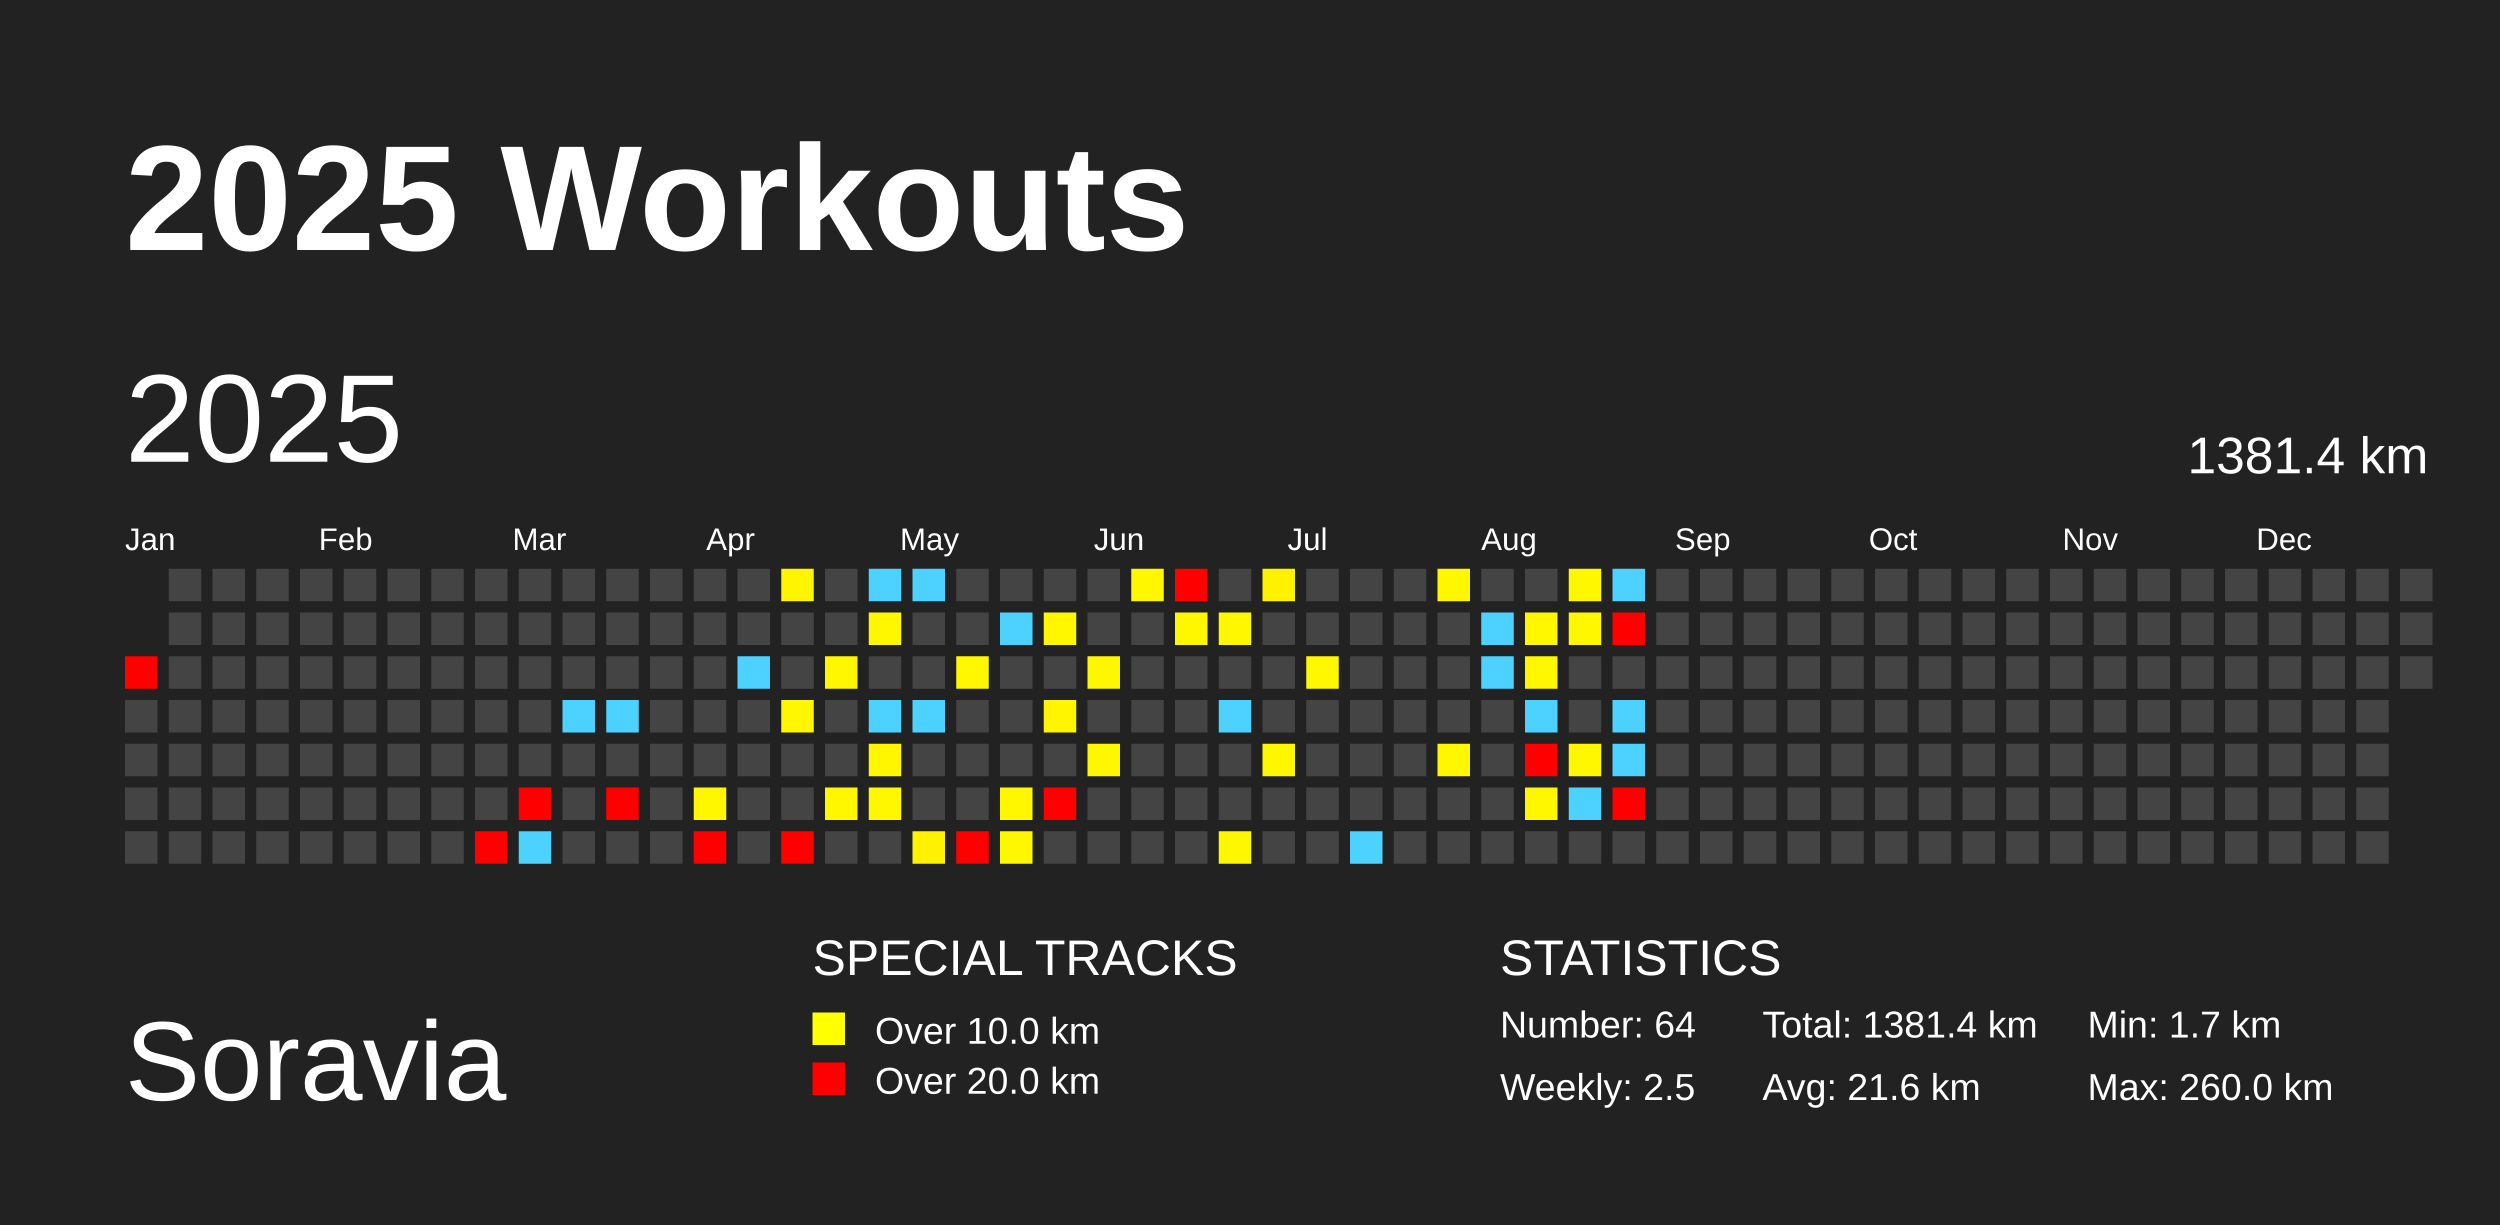
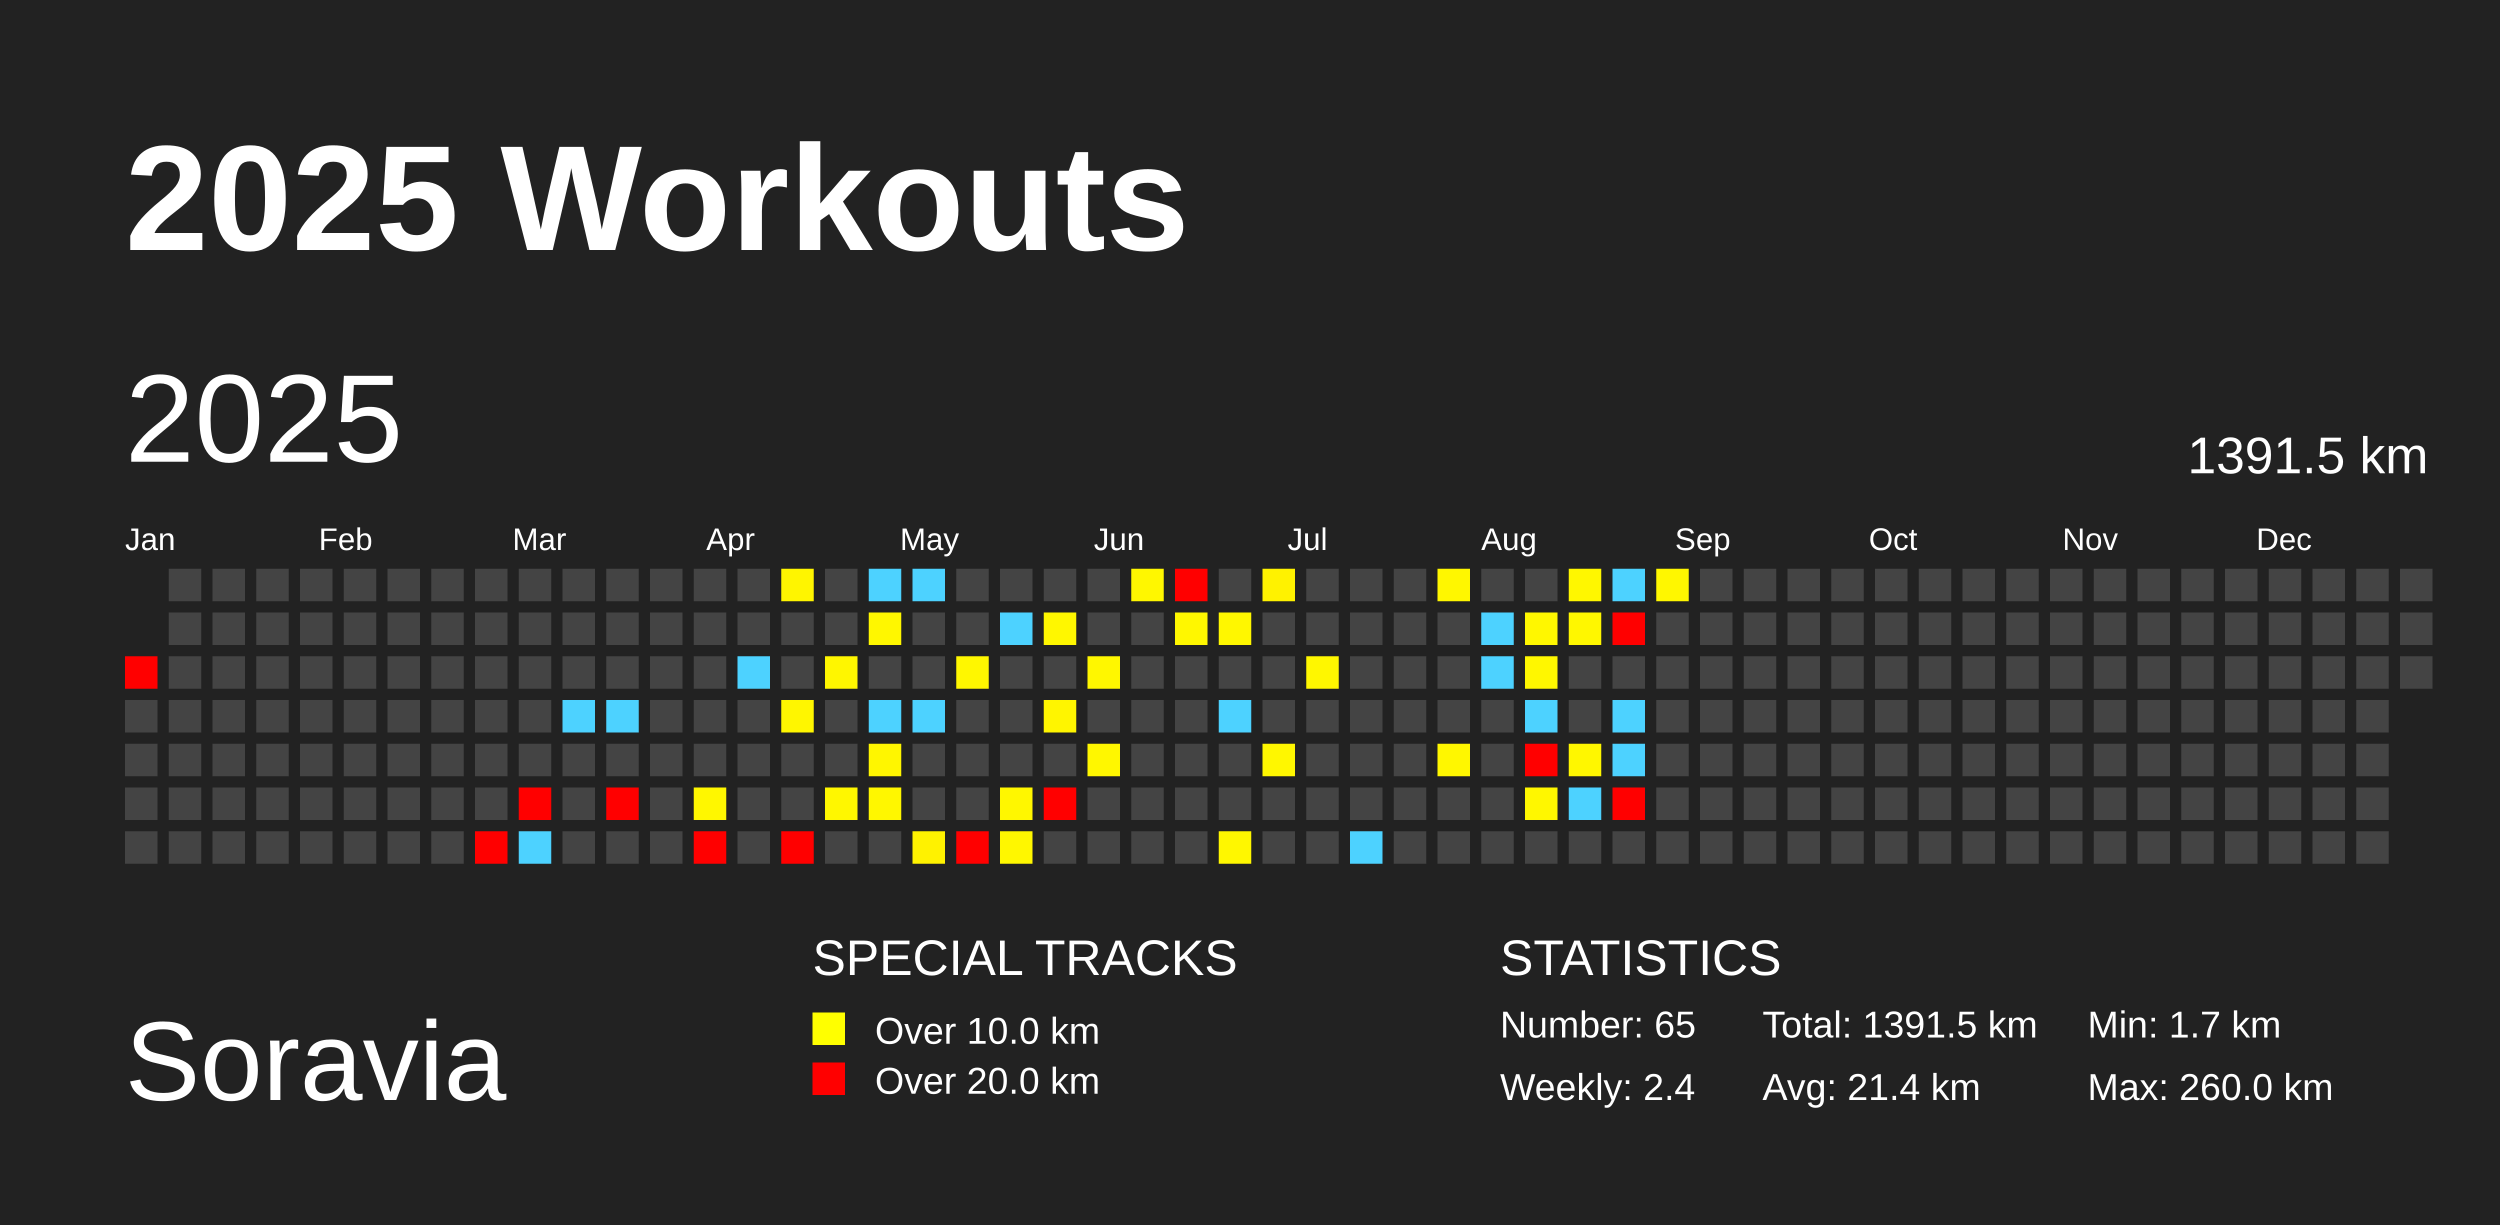
<svg xmlns="http://www.w3.org/2000/svg" baseProfile="full" height="98mm" version="1.1" viewBox="0,0,200,98" width="200mm">
  <defs />
  <rect fill="#222222" height="98" width="200" x="0" y="0" />
  <text fill="#FFFFFF" style="font-size:12px; font-family:Arial; font-weight:bold;" x="10" y="20">2025 Workouts</text>
  <text fill="#FFFFFF" style="font-size:9px; font-family:Arial" x="10" y="88">Soravia</text>
  <text fill="#FFFFFF" style="font-size:4px; font-family:Arial" x="65" y="78">SPECIAL TRACKS</text>
  <rect fill="yellow" height="2.6" width="2.6" x="65" y="81" />
  <text fill="#FFFFFF" style="font-size:3px; font-family:Arial" x="70" y="83.5">Over 10.0 km</text>
  <rect fill="red" height="2.6" width="2.6" x="65" y="85" />
  <text fill="#FFFFFF" style="font-size:3px; font-family:Arial" x="70" y="87.5">Over 20.0 km</text>
  <text fill="#FFFFFF" style="font-size:4px; font-family:Arial" x="120" y="78">STATISTICS</text>
-   <text fill="#FFFFFF" style="font-size:3px; font-family:Arial" x="120" y="83">Number: 64</text>
-   <text fill="#FFFFFF" style="font-size:3px; font-family:Arial" x="120" y="88">Weekly: 2.5</text>
-   <text fill="#FFFFFF" style="font-size:3px; font-family:Arial" x="141" y="83">Total: 1381.4 km</text>
-   <text fill="#FFFFFF" style="font-size:3px; font-family:Arial" x="141" y="88">Avg: 21.6 km</text>
+   <text fill="#FFFFFF" style="font-size:3px; font-family:Arial" x="120" y="83">Number: 65</text>
+   <text fill="#FFFFFF" style="font-size:3px; font-family:Arial" x="120" y="88">Weekly: 2.4</text>
+   <text fill="#FFFFFF" style="font-size:3px; font-family:Arial" x="141" y="83">Total: 1391.5 km</text>
+   <text fill="#FFFFFF" style="font-size:3px; font-family:Arial" x="141" y="88">Avg: 21.4 km</text>
  <text fill="#FFFFFF" style="font-size:3px; font-family:Arial" x="167" y="83">Min: 1.7 km</text>
  <text fill="#FFFFFF" style="font-size:3px; font-family:Arial" x="167" y="88">Max: 260.0 km</text>
  <text dominant-baseline="hanging" fill="#FFFFFF" style="font-size:10.0px; font-family:Arial;" x="10" y="30">2025</text>
-   <text dominant-baseline="hanging" fill="#FFFFFF" style="font-size:4.125px; font-family:Arial;" x="175" y="35">1381.4 km</text>
+   <text dominant-baseline="hanging" fill="#FFFFFF" style="font-size:4.125px; font-family:Arial;" x="175" y="35">1391.5 km</text>
  <text fill="#FFFFFF" style="font-size:2.5px; font-family:Arial" x="10.0" y="44">Jan</text>
  <text fill="#FFFFFF" style="font-size:2.5px; font-family:Arial" x="25.5" y="44">Feb</text>
  <text fill="#FFFFFF" style="font-size:2.5px; font-family:Arial" x="41.0" y="44">Mar</text>
  <text fill="#FFFFFF" style="font-size:2.5px; font-family:Arial" x="56.5" y="44">Apr</text>
  <text fill="#FFFFFF" style="font-size:2.5px; font-family:Arial" x="72.0" y="44">May</text>
  <text fill="#FFFFFF" style="font-size:2.5px; font-family:Arial" x="87.5" y="44">Jun</text>
  <text fill="#FFFFFF" style="font-size:2.5px; font-family:Arial" x="103.0" y="44">Jul</text>
  <text fill="#FFFFFF" style="font-size:2.5px; font-family:Arial" x="118.5" y="44">Aug</text>
  <text fill="#FFFFFF" style="font-size:2.5px; font-family:Arial" x="134.0" y="44">Sep</text>
  <text fill="#FFFFFF" style="font-size:2.5px; font-family:Arial" x="149.5" y="44">Oct</text>
  <text fill="#FFFFFF" style="font-size:2.5px; font-family:Arial" x="165.0" y="44">Nov</text>
  <text fill="#FFFFFF" style="font-size:2.5px; font-family:Arial" x="180.5" y="44">Dec</text>
  <rect fill="red" height="2.6" width="2.6" x="10.0" y="52.5" />
  <rect fill="#444444" height="2.6" width="2.6" x="10.0" y="56.0" />
  <rect fill="#444444" height="2.6" width="2.6" x="10.0" y="59.5" />
  <rect fill="#444444" height="2.6" width="2.6" x="10.0" y="63.0" />
  <rect fill="#444444" height="2.6" width="2.6" x="10.0" y="66.5" />
  <rect fill="#444444" height="2.6" width="2.6" x="13.5" y="45.5" />
  <rect fill="#444444" height="2.6" width="2.6" x="13.5" y="49.0" />
  <rect fill="#444444" height="2.6" width="2.6" x="13.5" y="52.5" />
  <rect fill="#444444" height="2.6" width="2.6" x="13.5" y="56.0" />
  <rect fill="#444444" height="2.6" width="2.6" x="13.5" y="59.5" />
  <rect fill="#444444" height="2.6" width="2.6" x="13.5" y="63.0" />
  <rect fill="#444444" height="2.6" width="2.6" x="13.5" y="66.5" />
  <rect fill="#444444" height="2.6" width="2.6" x="17.0" y="45.5" />
  <rect fill="#444444" height="2.6" width="2.6" x="17.0" y="49.0" />
  <rect fill="#444444" height="2.6" width="2.6" x="17.0" y="52.5" />
  <rect fill="#444444" height="2.6" width="2.6" x="17.0" y="56.0" />
  <rect fill="#444444" height="2.6" width="2.6" x="17.0" y="59.5" />
  <rect fill="#444444" height="2.6" width="2.6" x="17.0" y="63.0" />
  <rect fill="#444444" height="2.6" width="2.6" x="17.0" y="66.5" />
  <rect fill="#444444" height="2.6" width="2.6" x="20.5" y="45.5" />
  <rect fill="#444444" height="2.6" width="2.6" x="20.5" y="49.0" />
  <rect fill="#444444" height="2.6" width="2.6" x="20.5" y="52.5" />
  <rect fill="#444444" height="2.6" width="2.6" x="20.5" y="56.0" />
  <rect fill="#444444" height="2.6" width="2.6" x="20.5" y="59.5" />
  <rect fill="#444444" height="2.6" width="2.6" x="20.5" y="63.0" />
  <rect fill="#444444" height="2.6" width="2.6" x="20.5" y="66.5" />
  <rect fill="#444444" height="2.6" width="2.6" x="24.0" y="45.5" />
  <rect fill="#444444" height="2.6" width="2.6" x="24.0" y="49.0" />
  <rect fill="#444444" height="2.6" width="2.6" x="24.0" y="52.5" />
  <rect fill="#444444" height="2.6" width="2.6" x="24.0" y="56.0" />
  <rect fill="#444444" height="2.6" width="2.6" x="24.0" y="59.5" />
  <rect fill="#444444" height="2.6" width="2.6" x="24.0" y="63.0" />
  <rect fill="#444444" height="2.6" width="2.6" x="24.0" y="66.5" />
  <rect fill="#444444" height="2.6" width="2.6" x="27.5" y="45.5" />
  <rect fill="#444444" height="2.6" width="2.6" x="27.5" y="49.0" />
  <rect fill="#444444" height="2.6" width="2.6" x="27.5" y="52.5" />
  <rect fill="#444444" height="2.6" width="2.6" x="27.5" y="56.0" />
  <rect fill="#444444" height="2.6" width="2.6" x="27.5" y="59.5" />
  <rect fill="#444444" height="2.6" width="2.6" x="27.5" y="63.0" />
  <rect fill="#444444" height="2.6" width="2.6" x="27.5" y="66.5" />
  <rect fill="#444444" height="2.6" width="2.6" x="31.0" y="45.5" />
  <rect fill="#444444" height="2.6" width="2.6" x="31.0" y="49.0" />
  <rect fill="#444444" height="2.6" width="2.6" x="31.0" y="52.5" />
  <rect fill="#444444" height="2.6" width="2.6" x="31.0" y="56.0" />
  <rect fill="#444444" height="2.6" width="2.6" x="31.0" y="59.5" />
  <rect fill="#444444" height="2.6" width="2.6" x="31.0" y="63.0" />
  <rect fill="#444444" height="2.6" width="2.6" x="31.0" y="66.5" />
  <rect fill="#444444" height="2.6" width="2.6" x="34.5" y="45.5" />
  <rect fill="#444444" height="2.6" width="2.6" x="34.5" y="49.0" />
  <rect fill="#444444" height="2.6" width="2.6" x="34.5" y="52.5" />
  <rect fill="#444444" height="2.6" width="2.6" x="34.5" y="56.0" />
  <rect fill="#444444" height="2.6" width="2.6" x="34.5" y="59.5" />
  <rect fill="#444444" height="2.6" width="2.6" x="34.5" y="63.0" />
  <rect fill="#444444" height="2.6" width="2.6" x="34.5" y="66.5" />
  <rect fill="#444444" height="2.6" width="2.6" x="38.0" y="45.5" />
  <rect fill="#444444" height="2.6" width="2.6" x="38.0" y="49.0" />
  <rect fill="#444444" height="2.6" width="2.6" x="38.0" y="52.5" />
  <rect fill="#444444" height="2.6" width="2.6" x="38.0" y="56.0" />
  <rect fill="#444444" height="2.6" width="2.6" x="38.0" y="59.5" />
  <rect fill="#444444" height="2.6" width="2.6" x="38.0" y="63.0" />
  <rect fill="red" height="2.6" width="2.6" x="38.0" y="66.5" />
  <rect fill="#444444" height="2.6" width="2.6" x="41.5" y="45.5" />
  <rect fill="#444444" height="2.6" width="2.6" x="41.5" y="49.0" />
  <rect fill="#444444" height="2.6" width="2.6" x="41.5" y="52.5" />
  <rect fill="#444444" height="2.6" width="2.6" x="41.5" y="56.0" />
  <rect fill="#444444" height="2.6" width="2.6" x="41.5" y="59.5" />
  <rect fill="red" height="2.6" width="2.6" x="41.5" y="63.0" />
  <rect fill="#4dd2ff" height="2.6" width="2.6" x="41.5" y="66.5" />
  <rect fill="#444444" height="2.6" width="2.6" x="45.0" y="45.5" />
  <rect fill="#444444" height="2.6" width="2.6" x="45.0" y="49.0" />
  <rect fill="#444444" height="2.6" width="2.6" x="45.0" y="52.5" />
  <rect fill="#4dd2ff" height="2.6" width="2.6" x="45.0" y="56.0" />
  <rect fill="#444444" height="2.6" width="2.6" x="45.0" y="59.5" />
  <rect fill="#444444" height="2.6" width="2.6" x="45.0" y="63.0" />
  <rect fill="#444444" height="2.6" width="2.6" x="45.0" y="66.5" />
  <rect fill="#444444" height="2.6" width="2.6" x="48.5" y="45.5" />
  <rect fill="#444444" height="2.6" width="2.6" x="48.5" y="49.0" />
  <rect fill="#444444" height="2.6" width="2.6" x="48.5" y="52.5" />
  <rect fill="#4dd2ff" height="2.6" width="2.6" x="48.5" y="56.0" />
  <rect fill="#444444" height="2.6" width="2.6" x="48.5" y="59.5" />
  <rect fill="red" height="2.6" width="2.6" x="48.5" y="63.0" />
  <rect fill="#444444" height="2.6" width="2.6" x="48.5" y="66.5" />
  <rect fill="#444444" height="2.6" width="2.6" x="52.0" y="45.5" />
  <rect fill="#444444" height="2.6" width="2.6" x="52.0" y="49.0" />
  <rect fill="#444444" height="2.6" width="2.6" x="52.0" y="52.5" />
  <rect fill="#444444" height="2.6" width="2.6" x="52.0" y="56.0" />
  <rect fill="#444444" height="2.6" width="2.6" x="52.0" y="59.5" />
  <rect fill="#444444" height="2.6" width="2.6" x="52.0" y="63.0" />
  <rect fill="#444444" height="2.6" width="2.6" x="52.0" y="66.5" />
  <rect fill="#444444" height="2.6" width="2.6" x="55.5" y="45.5" />
  <rect fill="#444444" height="2.6" width="2.6" x="55.5" y="49.0" />
  <rect fill="#444444" height="2.6" width="2.6" x="55.5" y="52.5" />
  <rect fill="#444444" height="2.6" width="2.6" x="55.5" y="56.0" />
  <rect fill="#444444" height="2.6" width="2.6" x="55.5" y="59.5" />
  <rect fill="#fff700" height="2.6" width="2.6" x="55.5" y="63.0" />
  <rect fill="red" height="2.6" width="2.6" x="55.5" y="66.5" />
  <rect fill="#444444" height="2.6" width="2.6" x="59.0" y="45.5" />
  <rect fill="#444444" height="2.6" width="2.6" x="59.0" y="49.0" />
  <rect fill="#4dd2ff" height="2.6" width="2.6" x="59.0" y="52.5" />
  <rect fill="#444444" height="2.6" width="2.6" x="59.0" y="56.0" />
  <rect fill="#444444" height="2.6" width="2.6" x="59.0" y="59.5" />
  <rect fill="#444444" height="2.6" width="2.6" x="59.0" y="63.0" />
  <rect fill="#444444" height="2.6" width="2.6" x="59.0" y="66.5" />
  <rect fill="#fff500" height="2.6" width="2.6" x="62.5" y="45.5" />
  <rect fill="#444444" height="2.6" width="2.6" x="62.5" y="49.0" />
  <rect fill="#444444" height="2.6" width="2.6" x="62.5" y="52.5" />
  <rect fill="#fff600" height="2.6" width="2.6" x="62.5" y="56.0" />
  <rect fill="#444444" height="2.6" width="2.6" x="62.5" y="59.5" />
  <rect fill="#444444" height="2.6" width="2.6" x="62.5" y="63.0" />
  <rect fill="red" height="2.6" width="2.6" x="62.5" y="66.5" />
  <rect fill="#444444" height="2.6" width="2.6" x="66.0" y="45.5" />
  <rect fill="#444444" height="2.6" width="2.6" x="66.0" y="49.0" />
  <rect fill="#fff600" height="2.6" width="2.6" x="66.0" y="52.5" />
  <rect fill="#444444" height="2.6" width="2.6" x="66.0" y="56.0" />
  <rect fill="#444444" height="2.6" width="2.6" x="66.0" y="59.5" />
  <rect fill="#fff700" height="2.6" width="2.6" x="66.0" y="63.0" />
  <rect fill="#444444" height="2.6" width="2.6" x="66.0" y="66.5" />
  <rect fill="#4dd2ff" height="2.6" width="2.6" x="69.5" y="45.5" />
  <rect fill="#fff700" height="2.6" width="2.6" x="69.5" y="49.0" />
  <rect fill="#444444" height="2.6" width="2.6" x="69.5" y="52.5" />
  <rect fill="#4dd2ff" height="2.6" width="2.6" x="69.5" y="56.0" />
  <rect fill="#fff600" height="2.6" width="2.6" x="69.5" y="59.5" />
  <rect fill="#fff700" height="2.6" width="2.6" x="69.5" y="63.0" />
  <rect fill="#444444" height="2.6" width="2.6" x="69.5" y="66.5" />
  <rect fill="#4dd2ff" height="2.6" width="2.6" x="73.0" y="45.5" />
  <rect fill="#444444" height="2.6" width="2.6" x="73.0" y="49.0" />
  <rect fill="#444444" height="2.6" width="2.6" x="73.0" y="52.5" />
  <rect fill="#4dd2ff" height="2.6" width="2.6" x="73.0" y="56.0" />
  <rect fill="#444444" height="2.6" width="2.6" x="73.0" y="59.5" />
  <rect fill="#444444" height="2.6" width="2.6" x="73.0" y="63.0" />
  <rect fill="#fff200" height="2.6" width="2.6" x="73.0" y="66.5" />
  <rect fill="#444444" height="2.6" width="2.6" x="76.5" y="45.5" />
  <rect fill="#444444" height="2.6" width="2.6" x="76.5" y="49.0" />
  <rect fill="#fff700" height="2.6" width="2.6" x="76.5" y="52.5" />
  <rect fill="#444444" height="2.6" width="2.6" x="76.5" y="56.0" />
  <rect fill="#444444" height="2.6" width="2.6" x="76.5" y="59.5" />
  <rect fill="#444444" height="2.6" width="2.6" x="76.5" y="63.0" />
  <rect fill="red" height="2.6" width="2.6" x="76.5" y="66.5" />
  <rect fill="#444444" height="2.6" width="2.6" x="80.0" y="45.5" />
  <rect fill="#4dd2ff" height="2.6" width="2.6" x="80.0" y="49.0" />
  <rect fill="#444444" height="2.6" width="2.6" x="80.0" y="52.5" />
  <rect fill="#444444" height="2.6" width="2.6" x="80.0" y="56.0" />
  <rect fill="#444444" height="2.6" width="2.6" x="80.0" y="59.5" />
  <rect fill="#fff700" height="2.6" width="2.6" x="80.0" y="63.0" />
  <rect fill="#fff700" height="2.6" width="2.6" x="80.0" y="66.5" />
  <rect fill="#444444" height="2.6" width="2.6" x="83.5" y="45.5" />
  <rect fill="#fff700" height="2.6" width="2.6" x="83.5" y="49.0" />
  <rect fill="#444444" height="2.6" width="2.6" x="83.5" y="52.5" />
  <rect fill="#fff500" height="2.6" width="2.6" x="83.5" y="56.0" />
  <rect fill="#444444" height="2.6" width="2.6" x="83.5" y="59.5" />
  <rect fill="red" height="2.6" width="2.6" x="83.5" y="63.0" />
  <rect fill="#444444" height="2.6" width="2.6" x="83.5" y="66.5" />
  <rect fill="#444444" height="2.6" width="2.6" x="87.0" y="45.5" />
  <rect fill="#444444" height="2.6" width="2.6" x="87.0" y="49.0" />
  <rect fill="#fff700" height="2.6" width="2.6" x="87.0" y="52.5" />
  <rect fill="#444444" height="2.6" width="2.6" x="87.0" y="56.0" />
  <rect fill="#fff700" height="2.6" width="2.6" x="87.0" y="59.5" />
  <rect fill="#444444" height="2.6" width="2.6" x="87.0" y="63.0" />
  <rect fill="#444444" height="2.6" width="2.6" x="87.0" y="66.5" />
  <rect fill="#fff700" height="2.6" width="2.6" x="90.5" y="45.5" />
  <rect fill="#444444" height="2.6" width="2.6" x="90.5" y="49.0" />
  <rect fill="#444444" height="2.6" width="2.6" x="90.5" y="52.5" />
  <rect fill="#444444" height="2.6" width="2.6" x="90.5" y="56.0" />
  <rect fill="#444444" height="2.6" width="2.6" x="90.5" y="59.5" />
  <rect fill="#444444" height="2.6" width="2.6" x="90.5" y="63.0" />
  <rect fill="#444444" height="2.6" width="2.6" x="90.5" y="66.5" />
  <rect fill="red" height="2.6" width="2.6" x="94.0" y="45.5" />
  <rect fill="#fff700" height="2.6" width="2.6" x="94.0" y="49.0" />
  <rect fill="#444444" height="2.6" width="2.6" x="94.0" y="52.5" />
  <rect fill="#444444" height="2.6" width="2.6" x="94.0" y="56.0" />
  <rect fill="#444444" height="2.6" width="2.6" x="94.0" y="59.5" />
  <rect fill="#444444" height="2.6" width="2.6" x="94.0" y="63.0" />
  <rect fill="#444444" height="2.6" width="2.6" x="94.0" y="66.5" />
  <rect fill="#444444" height="2.6" width="2.6" x="97.5" y="45.5" />
  <rect fill="#fff700" height="2.6" width="2.6" x="97.5" y="49.0" />
  <rect fill="#444444" height="2.6" width="2.6" x="97.5" y="52.5" />
  <rect fill="#4dd2ff" height="2.6" width="2.6" x="97.5" y="56.0" />
  <rect fill="#444444" height="2.6" width="2.6" x="97.5" y="59.5" />
  <rect fill="#444444" height="2.6" width="2.6" x="97.5" y="63.0" />
  <rect fill="#fff700" height="2.6" width="2.6" x="97.5" y="66.5" />
  <rect fill="#fff200" height="2.6" width="2.6" x="101.0" y="45.5" />
  <rect fill="#444444" height="2.6" width="2.6" x="101.0" y="49.0" />
  <rect fill="#444444" height="2.6" width="2.6" x="101.0" y="52.5" />
  <rect fill="#444444" height="2.6" width="2.6" x="101.0" y="56.0" />
  <rect fill="#fff700" height="2.6" width="2.6" x="101.0" y="59.5" />
  <rect fill="#444444" height="2.6" width="2.6" x="101.0" y="63.0" />
  <rect fill="#444444" height="2.6" width="2.6" x="101.0" y="66.5" />
  <rect fill="#444444" height="2.6" width="2.6" x="104.5" y="45.5" />
  <rect fill="#444444" height="2.6" width="2.6" x="104.5" y="49.0" />
  <rect fill="#fff700" height="2.6" width="2.6" x="104.5" y="52.5" />
  <rect fill="#444444" height="2.6" width="2.6" x="104.5" y="56.0" />
  <rect fill="#444444" height="2.6" width="2.6" x="104.5" y="59.5" />
  <rect fill="#444444" height="2.6" width="2.6" x="104.5" y="63.0" />
  <rect fill="#444444" height="2.6" width="2.6" x="104.5" y="66.5" />
  <rect fill="#444444" height="2.6" width="2.6" x="108.0" y="45.5" />
  <rect fill="#444444" height="2.6" width="2.6" x="108.0" y="49.0" />
  <rect fill="#444444" height="2.6" width="2.6" x="108.0" y="52.5" />
  <rect fill="#444444" height="2.6" width="2.6" x="108.0" y="56.0" />
  <rect fill="#444444" height="2.6" width="2.6" x="108.0" y="59.5" />
  <rect fill="#444444" height="2.6" width="2.6" x="108.0" y="63.0" />
  <rect fill="#4dd2ff" height="2.6" width="2.6" x="108.0" y="66.5" />
  <rect fill="#444444" height="2.6" width="2.6" x="111.5" y="45.5" />
  <rect fill="#444444" height="2.6" width="2.6" x="111.5" y="49.0" />
  <rect fill="#444444" height="2.6" width="2.6" x="111.5" y="52.5" />
  <rect fill="#444444" height="2.6" width="2.6" x="111.5" y="56.0" />
  <rect fill="#444444" height="2.6" width="2.6" x="111.5" y="59.5" />
  <rect fill="#444444" height="2.6" width="2.6" x="111.5" y="63.0" />
  <rect fill="#444444" height="2.6" width="2.6" x="111.5" y="66.5" />
  <rect fill="#fff700" height="2.6" width="2.6" x="115.0" y="45.5" />
  <rect fill="#444444" height="2.6" width="2.6" x="115.0" y="49.0" />
  <rect fill="#444444" height="2.6" width="2.6" x="115.0" y="52.5" />
  <rect fill="#444444" height="2.6" width="2.6" x="115.0" y="56.0" />
  <rect fill="#fff700" height="2.6" width="2.6" x="115.0" y="59.5" />
  <rect fill="#444444" height="2.6" width="2.6" x="115.0" y="63.0" />
  <rect fill="#444444" height="2.6" width="2.6" x="115.0" y="66.5" />
  <rect fill="#444444" height="2.6" width="2.6" x="118.5" y="45.5" />
  <rect fill="#4dd2ff" height="2.6" width="2.6" x="118.5" y="49.0" />
  <rect fill="#4dd2ff" height="2.6" width="2.6" x="118.5" y="52.5" />
  <rect fill="#444444" height="2.6" width="2.6" x="118.5" y="56.0" />
  <rect fill="#444444" height="2.6" width="2.6" x="118.5" y="59.5" />
  <rect fill="#444444" height="2.6" width="2.6" x="118.5" y="63.0" />
  <rect fill="#444444" height="2.6" width="2.6" x="118.5" y="66.5" />
  <rect fill="#444444" height="2.6" width="2.6" x="122.0" y="45.5" />
  <rect fill="#fff700" height="2.6" width="2.6" x="122.0" y="49.0" />
  <rect fill="#fff700" height="2.6" width="2.6" x="122.0" y="52.5" />
  <rect fill="#4dd2ff" height="2.6" width="2.6" x="122.0" y="56.0" />
  <rect fill="red" height="2.6" width="2.6" x="122.0" y="59.5" />
  <rect fill="#fff700" height="2.6" width="2.6" x="122.0" y="63.0" />
  <rect fill="#444444" height="2.6" width="2.6" x="122.0" y="66.5" />
  <rect fill="#fff700" height="2.6" width="2.6" x="125.5" y="45.5" />
  <rect fill="#fff700" height="2.6" width="2.6" x="125.5" y="49.0" />
  <rect fill="#444444" height="2.6" width="2.6" x="125.5" y="52.5" />
  <rect fill="#444444" height="2.6" width="2.6" x="125.5" y="56.0" />
  <rect fill="#fff700" height="2.6" width="2.6" x="125.5" y="59.5" />
  <rect fill="#4dd2ff" height="2.6" width="2.6" x="125.5" y="63.0" />
  <rect fill="#444444" height="2.6" width="2.6" x="125.5" y="66.5" />
  <rect fill="#4dd2ff" height="2.6" width="2.6" x="129.0" y="45.5" />
  <rect fill="red" height="2.6" width="2.6" x="129.0" y="49.0" />
  <rect fill="#444444" height="2.6" width="2.6" x="129.0" y="52.5" />
  <rect fill="#4dd2ff" height="2.6" width="2.6" x="129.0" y="56.0" />
  <rect fill="#4dd2ff" height="2.6" width="2.6" x="129.0" y="59.5" />
  <rect fill="red" height="2.6" width="2.6" x="129.0" y="63.0" />
  <rect fill="#444444" height="2.6" width="2.6" x="129.0" y="66.5" />
-   <rect fill="#444444" height="2.6" width="2.6" x="132.5" y="45.5" />
+   <rect fill="#fff700" height="2.6" width="2.6" x="132.5" y="45.5" />
  <rect fill="#444444" height="2.6" width="2.6" x="132.5" y="49.0" />
  <rect fill="#444444" height="2.6" width="2.6" x="132.5" y="52.5" />
  <rect fill="#444444" height="2.6" width="2.6" x="132.5" y="56.0" />
  <rect fill="#444444" height="2.6" width="2.6" x="132.5" y="59.5" />
  <rect fill="#444444" height="2.6" width="2.6" x="132.5" y="63.0" />
  <rect fill="#444444" height="2.6" width="2.6" x="132.5" y="66.5" />
  <rect fill="#444444" height="2.6" width="2.6" x="136.0" y="45.5" />
  <rect fill="#444444" height="2.6" width="2.6" x="136.0" y="49.0" />
  <rect fill="#444444" height="2.6" width="2.6" x="136.0" y="52.5" />
  <rect fill="#444444" height="2.6" width="2.6" x="136.0" y="56.0" />
  <rect fill="#444444" height="2.6" width="2.6" x="136.0" y="59.5" />
  <rect fill="#444444" height="2.6" width="2.6" x="136.0" y="63.0" />
  <rect fill="#444444" height="2.6" width="2.6" x="136.0" y="66.5" />
  <rect fill="#444444" height="2.6" width="2.6" x="139.5" y="45.5" />
  <rect fill="#444444" height="2.6" width="2.6" x="139.5" y="49.0" />
  <rect fill="#444444" height="2.6" width="2.6" x="139.5" y="52.5" />
  <rect fill="#444444" height="2.6" width="2.6" x="139.5" y="56.0" />
  <rect fill="#444444" height="2.6" width="2.6" x="139.5" y="59.5" />
  <rect fill="#444444" height="2.6" width="2.6" x="139.5" y="63.0" />
  <rect fill="#444444" height="2.6" width="2.6" x="139.5" y="66.5" />
  <rect fill="#444444" height="2.6" width="2.6" x="143.0" y="45.5" />
  <rect fill="#444444" height="2.6" width="2.6" x="143.0" y="49.0" />
  <rect fill="#444444" height="2.6" width="2.6" x="143.0" y="52.5" />
  <rect fill="#444444" height="2.6" width="2.6" x="143.0" y="56.0" />
  <rect fill="#444444" height="2.6" width="2.6" x="143.0" y="59.5" />
  <rect fill="#444444" height="2.6" width="2.6" x="143.0" y="63.0" />
  <rect fill="#444444" height="2.6" width="2.6" x="143.0" y="66.5" />
  <rect fill="#444444" height="2.6" width="2.6" x="146.5" y="45.5" />
  <rect fill="#444444" height="2.6" width="2.6" x="146.5" y="49.0" />
  <rect fill="#444444" height="2.6" width="2.6" x="146.5" y="52.5" />
  <rect fill="#444444" height="2.6" width="2.6" x="146.5" y="56.0" />
  <rect fill="#444444" height="2.6" width="2.6" x="146.5" y="59.5" />
  <rect fill="#444444" height="2.6" width="2.6" x="146.5" y="63.0" />
  <rect fill="#444444" height="2.6" width="2.6" x="146.5" y="66.5" />
  <rect fill="#444444" height="2.6" width="2.6" x="150.0" y="45.5" />
  <rect fill="#444444" height="2.6" width="2.6" x="150.0" y="49.0" />
  <rect fill="#444444" height="2.6" width="2.6" x="150.0" y="52.5" />
  <rect fill="#444444" height="2.6" width="2.6" x="150.0" y="56.0" />
  <rect fill="#444444" height="2.6" width="2.6" x="150.0" y="59.5" />
  <rect fill="#444444" height="2.6" width="2.6" x="150.0" y="63.0" />
  <rect fill="#444444" height="2.6" width="2.6" x="150.0" y="66.5" />
  <rect fill="#444444" height="2.6" width="2.6" x="153.5" y="45.5" />
  <rect fill="#444444" height="2.6" width="2.6" x="153.5" y="49.0" />
  <rect fill="#444444" height="2.6" width="2.6" x="153.5" y="52.5" />
  <rect fill="#444444" height="2.6" width="2.6" x="153.5" y="56.0" />
  <rect fill="#444444" height="2.6" width="2.6" x="153.5" y="59.5" />
  <rect fill="#444444" height="2.6" width="2.6" x="153.5" y="63.0" />
  <rect fill="#444444" height="2.6" width="2.6" x="153.5" y="66.5" />
  <rect fill="#444444" height="2.6" width="2.6" x="157.0" y="45.5" />
  <rect fill="#444444" height="2.6" width="2.6" x="157.0" y="49.0" />
  <rect fill="#444444" height="2.6" width="2.6" x="157.0" y="52.5" />
  <rect fill="#444444" height="2.6" width="2.6" x="157.0" y="56.0" />
  <rect fill="#444444" height="2.6" width="2.6" x="157.0" y="59.5" />
  <rect fill="#444444" height="2.6" width="2.6" x="157.0" y="63.0" />
  <rect fill="#444444" height="2.6" width="2.6" x="157.0" y="66.5" />
  <rect fill="#444444" height="2.6" width="2.6" x="160.5" y="45.5" />
  <rect fill="#444444" height="2.6" width="2.6" x="160.5" y="49.0" />
  <rect fill="#444444" height="2.6" width="2.6" x="160.5" y="52.5" />
  <rect fill="#444444" height="2.6" width="2.6" x="160.5" y="56.0" />
  <rect fill="#444444" height="2.6" width="2.6" x="160.5" y="59.5" />
  <rect fill="#444444" height="2.6" width="2.6" x="160.5" y="63.0" />
  <rect fill="#444444" height="2.6" width="2.6" x="160.5" y="66.5" />
  <rect fill="#444444" height="2.6" width="2.6" x="164.0" y="45.5" />
  <rect fill="#444444" height="2.6" width="2.6" x="164.0" y="49.0" />
  <rect fill="#444444" height="2.6" width="2.6" x="164.0" y="52.5" />
  <rect fill="#444444" height="2.6" width="2.6" x="164.0" y="56.0" />
  <rect fill="#444444" height="2.6" width="2.6" x="164.0" y="59.5" />
  <rect fill="#444444" height="2.6" width="2.6" x="164.0" y="63.0" />
  <rect fill="#444444" height="2.6" width="2.6" x="164.0" y="66.5" />
  <rect fill="#444444" height="2.6" width="2.6" x="167.5" y="45.5" />
  <rect fill="#444444" height="2.6" width="2.6" x="167.5" y="49.0" />
  <rect fill="#444444" height="2.6" width="2.6" x="167.5" y="52.5" />
  <rect fill="#444444" height="2.6" width="2.6" x="167.5" y="56.0" />
  <rect fill="#444444" height="2.6" width="2.6" x="167.5" y="59.5" />
  <rect fill="#444444" height="2.6" width="2.6" x="167.5" y="63.0" />
  <rect fill="#444444" height="2.6" width="2.6" x="167.5" y="66.5" />
  <rect fill="#444444" height="2.6" width="2.6" x="171.0" y="45.5" />
  <rect fill="#444444" height="2.6" width="2.6" x="171.0" y="49.0" />
  <rect fill="#444444" height="2.6" width="2.6" x="171.0" y="52.5" />
  <rect fill="#444444" height="2.6" width="2.6" x="171.0" y="56.0" />
  <rect fill="#444444" height="2.6" width="2.6" x="171.0" y="59.5" />
  <rect fill="#444444" height="2.6" width="2.6" x="171.0" y="63.0" />
  <rect fill="#444444" height="2.6" width="2.6" x="171.0" y="66.5" />
  <rect fill="#444444" height="2.6" width="2.6" x="174.5" y="45.5" />
  <rect fill="#444444" height="2.6" width="2.6" x="174.5" y="49.0" />
  <rect fill="#444444" height="2.6" width="2.6" x="174.5" y="52.5" />
  <rect fill="#444444" height="2.6" width="2.6" x="174.5" y="56.0" />
  <rect fill="#444444" height="2.6" width="2.6" x="174.5" y="59.5" />
  <rect fill="#444444" height="2.6" width="2.6" x="174.5" y="63.0" />
  <rect fill="#444444" height="2.6" width="2.6" x="174.5" y="66.5" />
  <rect fill="#444444" height="2.6" width="2.6" x="178.0" y="45.5" />
  <rect fill="#444444" height="2.6" width="2.6" x="178.0" y="49.0" />
  <rect fill="#444444" height="2.6" width="2.6" x="178.0" y="52.5" />
  <rect fill="#444444" height="2.6" width="2.6" x="178.0" y="56.0" />
  <rect fill="#444444" height="2.6" width="2.6" x="178.0" y="59.5" />
  <rect fill="#444444" height="2.6" width="2.6" x="178.0" y="63.0" />
  <rect fill="#444444" height="2.6" width="2.6" x="178.0" y="66.5" />
  <rect fill="#444444" height="2.6" width="2.6" x="181.5" y="45.5" />
  <rect fill="#444444" height="2.6" width="2.6" x="181.5" y="49.0" />
  <rect fill="#444444" height="2.6" width="2.6" x="181.5" y="52.5" />
  <rect fill="#444444" height="2.6" width="2.6" x="181.5" y="56.0" />
  <rect fill="#444444" height="2.6" width="2.6" x="181.5" y="59.5" />
  <rect fill="#444444" height="2.6" width="2.6" x="181.5" y="63.0" />
  <rect fill="#444444" height="2.6" width="2.6" x="181.5" y="66.5" />
  <rect fill="#444444" height="2.6" width="2.6" x="185.0" y="45.5" />
  <rect fill="#444444" height="2.6" width="2.6" x="185.0" y="49.0" />
  <rect fill="#444444" height="2.6" width="2.6" x="185.0" y="52.5" />
  <rect fill="#444444" height="2.6" width="2.6" x="185.0" y="56.0" />
  <rect fill="#444444" height="2.6" width="2.6" x="185.0" y="59.5" />
  <rect fill="#444444" height="2.6" width="2.6" x="185.0" y="63.0" />
  <rect fill="#444444" height="2.6" width="2.6" x="185.0" y="66.5" />
  <rect fill="#444444" height="2.6" width="2.6" x="188.5" y="45.5" />
  <rect fill="#444444" height="2.6" width="2.6" x="188.5" y="49.0" />
  <rect fill="#444444" height="2.6" width="2.6" x="188.5" y="52.5" />
  <rect fill="#444444" height="2.6" width="2.6" x="188.5" y="56.0" />
  <rect fill="#444444" height="2.6" width="2.6" x="188.5" y="59.5" />
  <rect fill="#444444" height="2.6" width="2.6" x="188.5" y="63.0" />
  <rect fill="#444444" height="2.6" width="2.6" x="188.5" y="66.5" />
  <rect fill="#444444" height="2.6" width="2.6" x="192.0" y="45.5" />
  <rect fill="#444444" height="2.6" width="2.6" x="192.0" y="49.0" />
  <rect fill="#444444" height="2.6" width="2.6" x="192.0" y="52.5" />
</svg>
